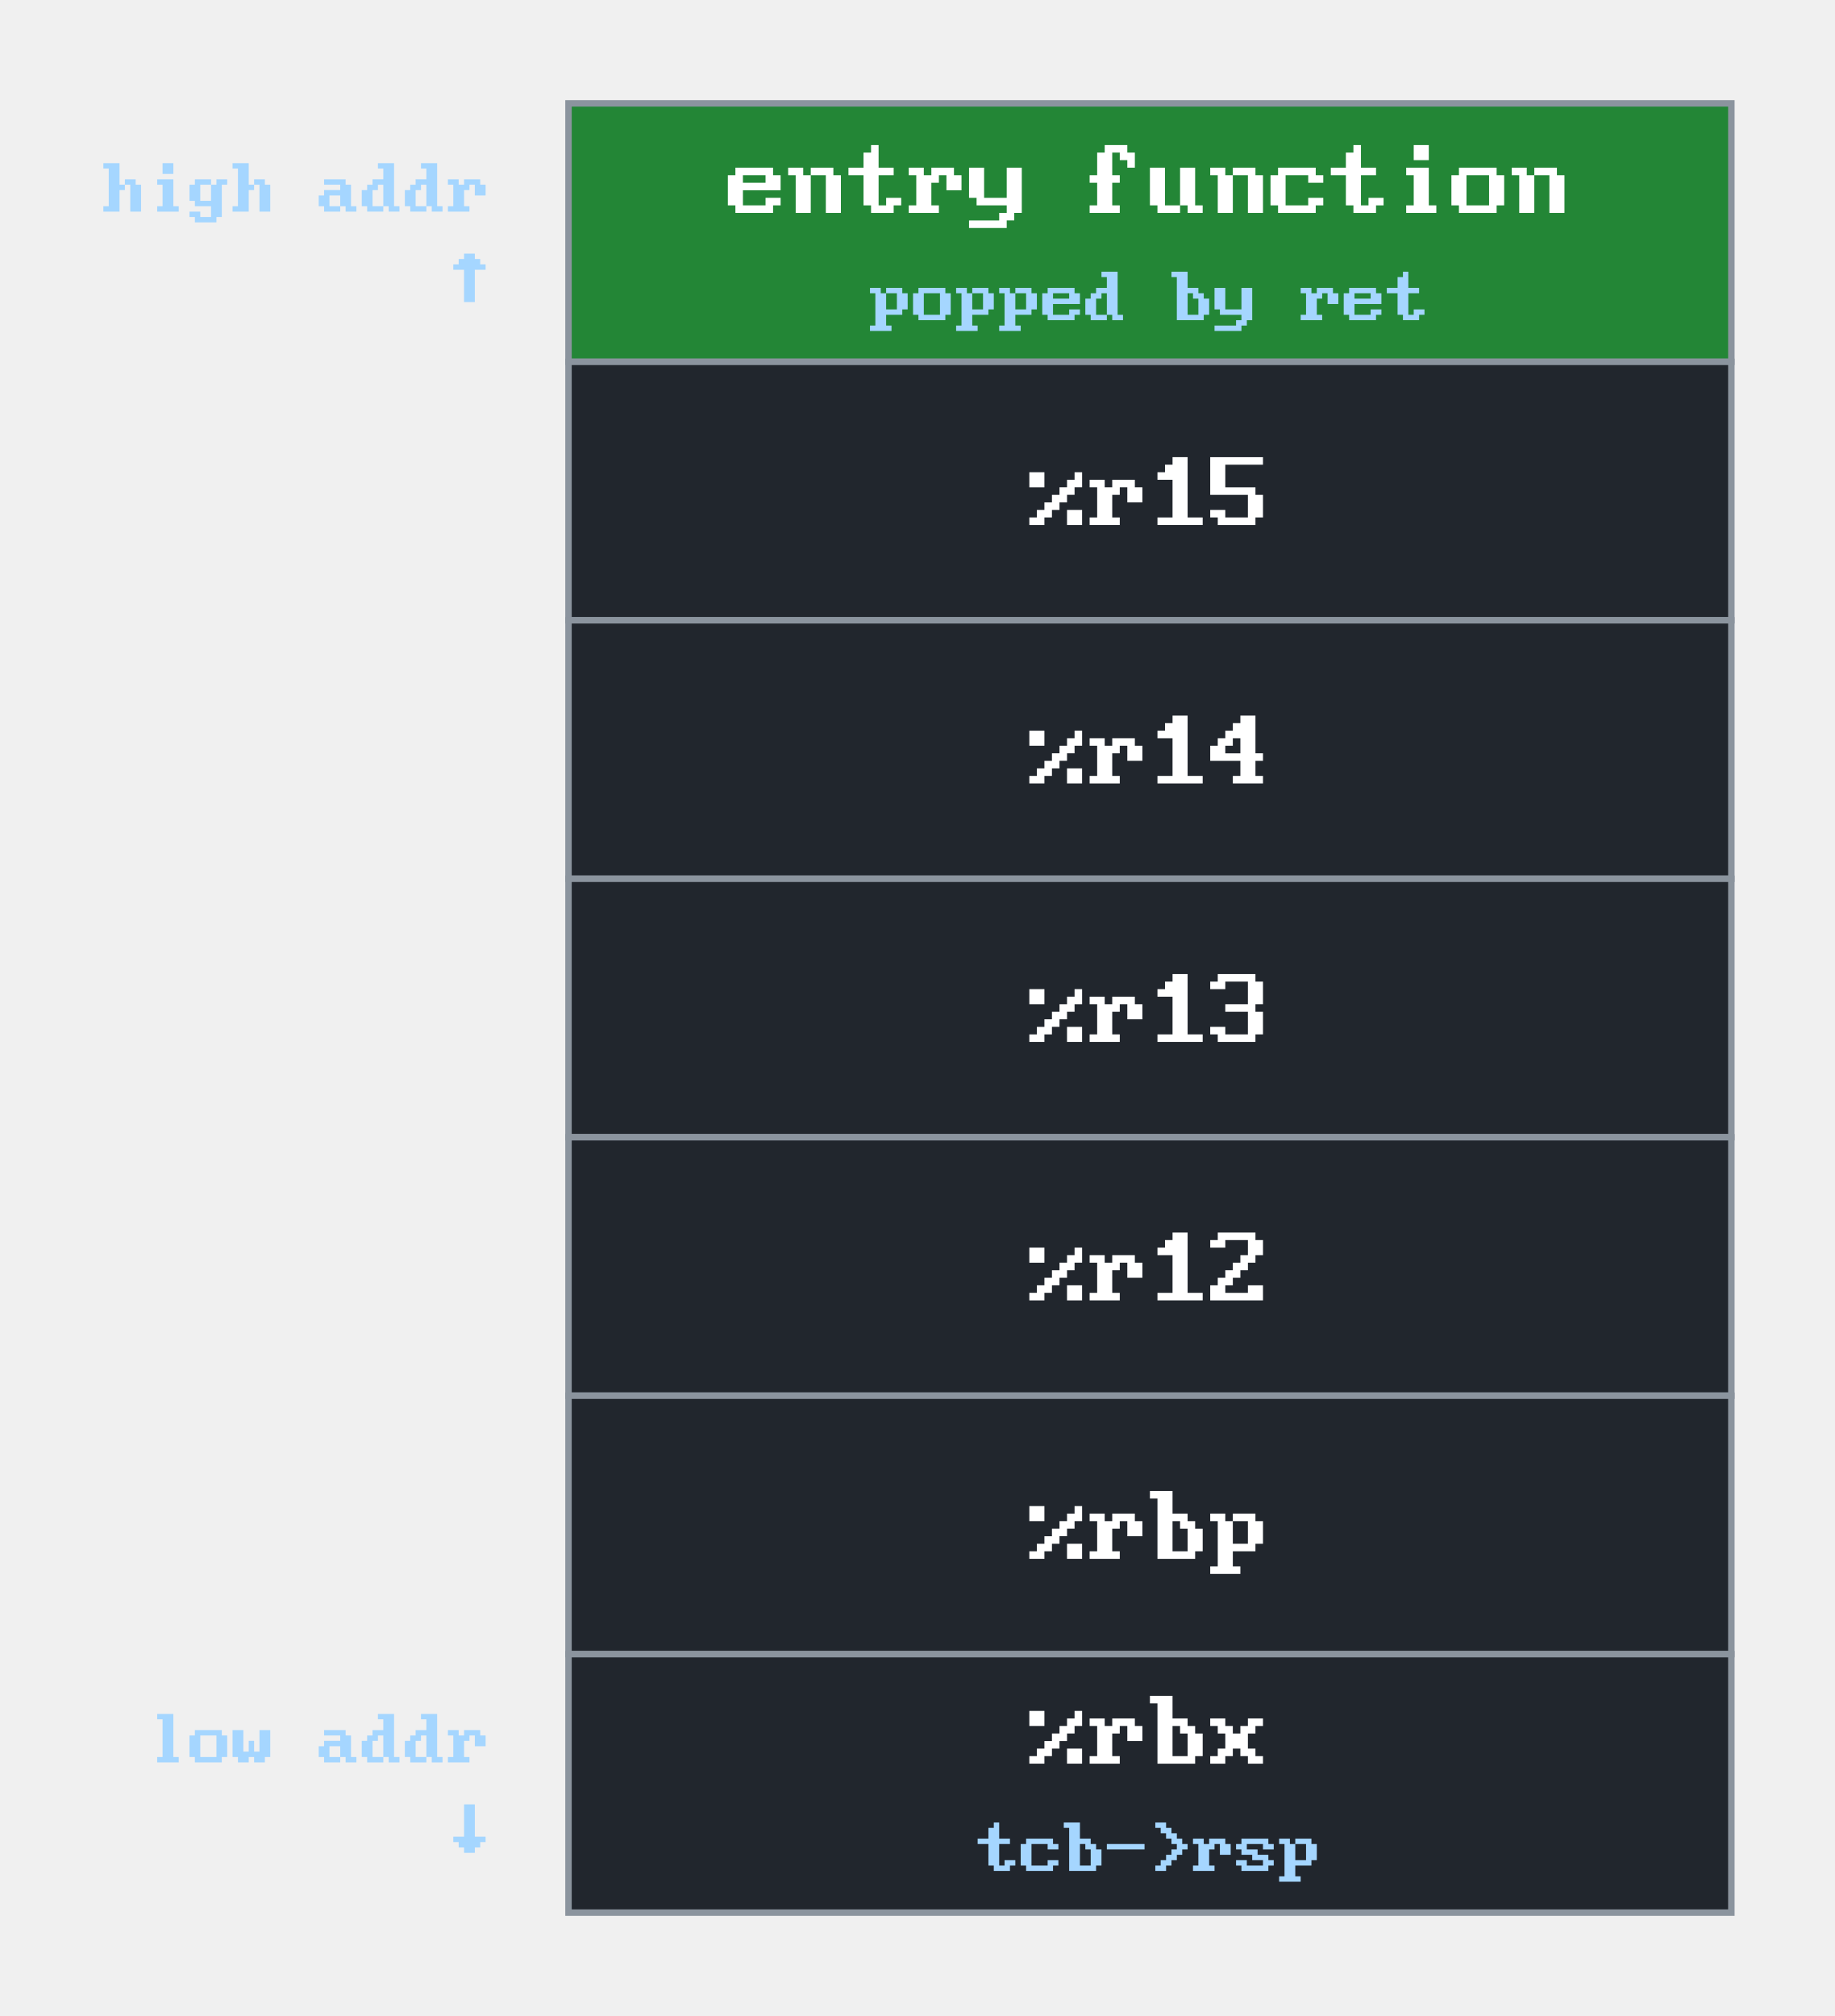
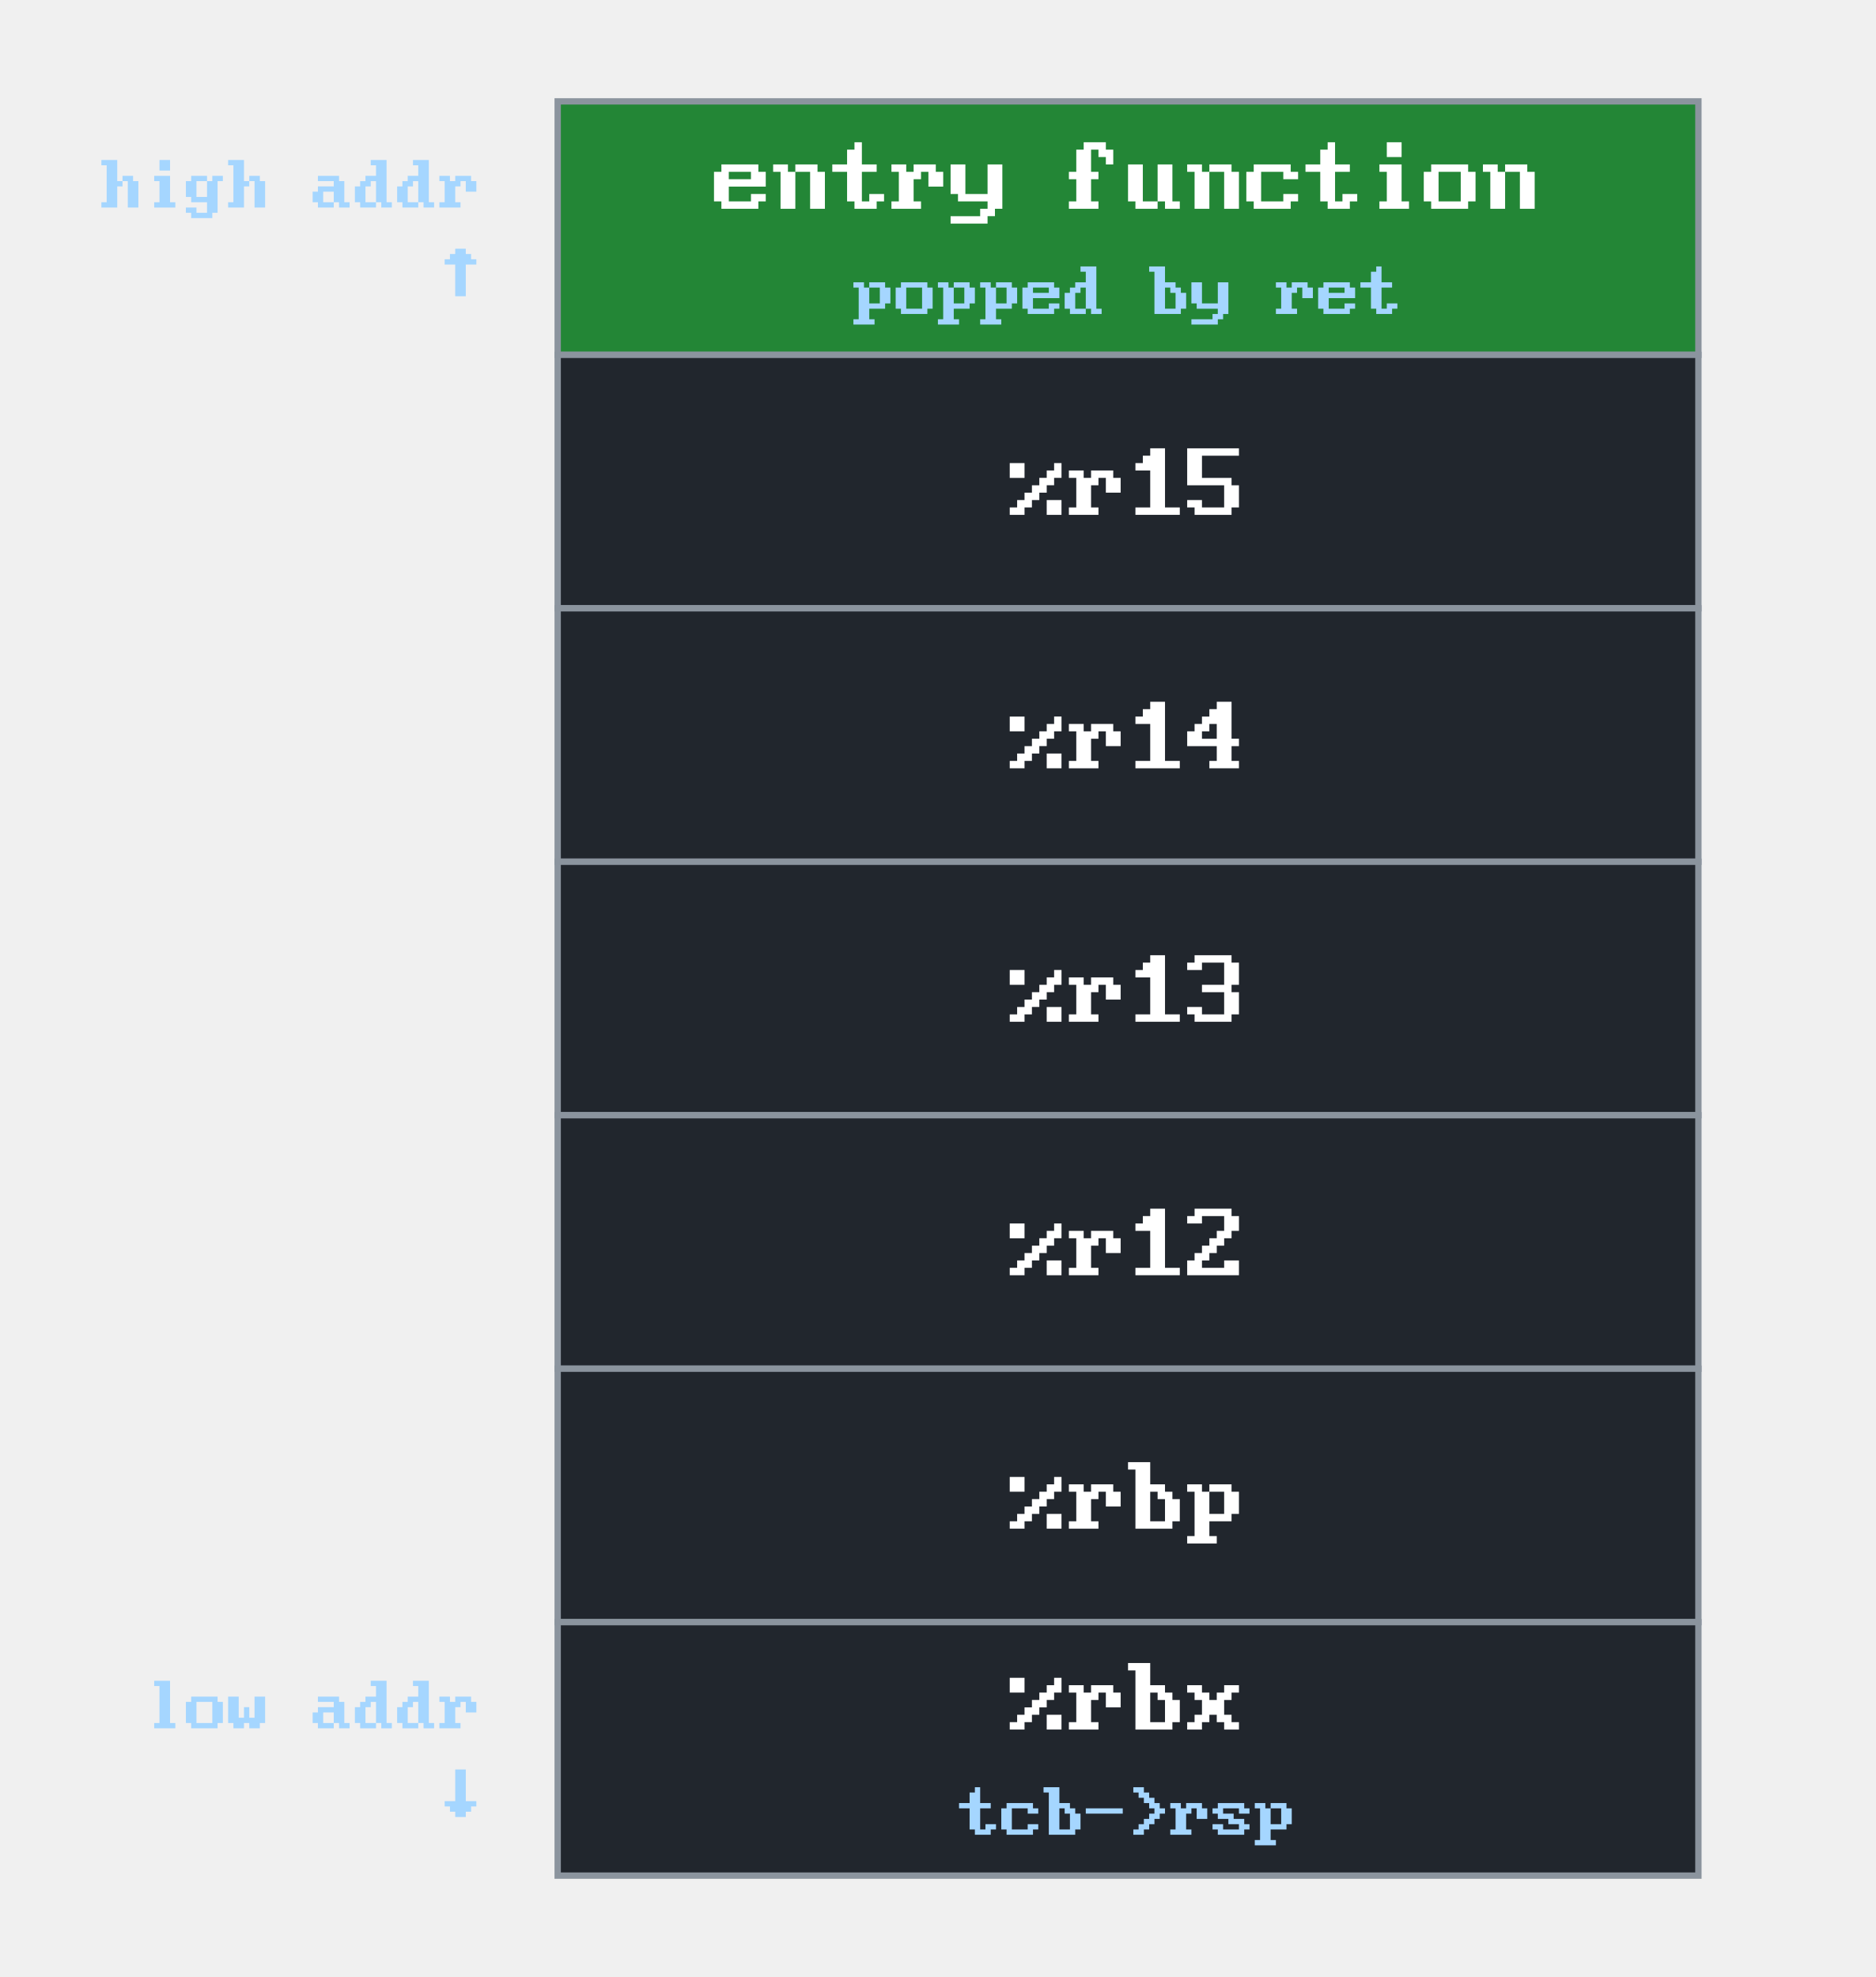
- <svg xmlns="http://www.w3.org/2000/svg" xmlns:xlink="http://www.w3.org/1999/xlink" class="typst-doc" viewBox="0 0 284 312" width="284pt" height="312pt">
+ <svg xmlns="http://www.w3.org/2000/svg" xmlns:xlink="http://www.w3.org/1999/xlink" class="typst-doc" viewBox="0 0 296 312" width="296pt" height="312pt">
  <g>
    <g class="typst-group">
      <g>
        <g class="typst-text" transform="matrix(1 0 0 -1 16 32.75)">
          <use xlink:href="#g8C15F01BCFB7D154E36E9EA07BA62C7C" x="0" y="0" fill="#a5d6ff" fill-rule="nonzero" />
          <use xlink:href="#g592AC7E10F885025BB79F8C3156372EB" x="6.667" y="0" fill="#a5d6ff" fill-rule="nonzero" />
          <use xlink:href="#g20F784D6656AF77B79329B477BD60B00" x="13.333" y="0" fill="#a5d6ff" fill-rule="nonzero" />
          <use xlink:href="#g8C15F01BCFB7D154E36E9EA07BA62C7C" x="20" y="0" fill="#a5d6ff" fill-rule="nonzero" />
          <use xlink:href="#g493AD34C2264C5DFC265B6B60A4606BF" x="33.333" y="0" fill="#a5d6ff" fill-rule="nonzero" />
          <use xlink:href="#g3AE8606C6E1D8AF31D92DA0FF7C34926" x="40" y="0" fill="#a5d6ff" fill-rule="nonzero" />
          <use xlink:href="#g3AE8606C6E1D8AF31D92DA0FF7C34926" x="46.667" y="0" fill="#a5d6ff" fill-rule="nonzero" />
          <use xlink:href="#g7769AABED4934FACB2AA118D75D4933A" x="53.333" y="0" fill="#a5d6ff" fill-rule="nonzero" />
        </g>
        <g class="typst-text" transform="matrix(1 0 0 -1 69.33333 46.75)">
          <use xlink:href="#gD60A8ECEE4A3536306B9DC0E0A1C459E" x="0" y="0" fill="#a5d6ff" fill-rule="nonzero" />
        </g>
        <path class="typst-shape" fill="#238636" fill-rule="nonzero" stroke="#8b949e" stroke-width="1" stroke-linecap="butt" stroke-linejoin="miter" stroke-miterlimit="4" transform="matrix(1 0 0 1 88 16)" d="M 0 0v 40 h 180 v -40 Z " />
        <g class="typst-text" transform="matrix(1 0 0 -1 112.6667 32.95)">
          <use xlink:href="#g91E8BDFB13DC5CC27F7FA635D859F618" x="0" y="0" fill="#ffffff" fill-rule="nonzero" />
          <use xlink:href="#g42178610C96C37130842B8EFA86974BE" x="9.333" y="0" fill="#ffffff" fill-rule="nonzero" />
          <use xlink:href="#g17128DC925FD840645B4F1835B0245E0" x="18.667" y="0" fill="#ffffff" fill-rule="nonzero" />
          <use xlink:href="#g5D52FC5AEA62DAAC7F7244E0492F308D" x="28" y="0" fill="#ffffff" fill-rule="nonzero" />
          <use xlink:href="#g29A4D0C5A0BAD80C0184C454029E341F" x="37.333" y="0" fill="#ffffff" fill-rule="nonzero" />
          <use xlink:href="#gA616D9181F0B5B25BC8DEF42A2EA01DC" x="56" y="0" fill="#ffffff" fill-rule="nonzero" />
          <use xlink:href="#g92444CC742C109AA39049C07D6E14945" x="65.333" y="0" fill="#ffffff" fill-rule="nonzero" />
          <use xlink:href="#g42178610C96C37130842B8EFA86974BE" x="74.667" y="0" fill="#ffffff" fill-rule="nonzero" />
          <use xlink:href="#g6A1B79DF8BD7BB8448207A024A3A4C83" x="84" y="0" fill="#ffffff" fill-rule="nonzero" />
          <use xlink:href="#g17128DC925FD840645B4F1835B0245E0" x="93.333" y="0" fill="#ffffff" fill-rule="nonzero" />
          <use xlink:href="#g92D16F4A554C18D99718355F55FD19AB" x="102.667" y="0" fill="#ffffff" fill-rule="nonzero" />
          <use xlink:href="#g7E46E3C9FA9DC61B6697E6C0870D8E9D" x="112" y="0" fill="#ffffff" fill-rule="nonzero" />
          <use xlink:href="#g42178610C96C37130842B8EFA86974BE" x="121.333" y="0" fill="#ffffff" fill-rule="nonzero" />
        </g>
        <g class="typst-text" transform="matrix(1 0 0 -1 134.6667 49.55)">
          <use xlink:href="#g91DDB194E863B5FBFCD3BC84E5C0237C" x="0" y="0" fill="#a5d6ff" fill-rule="nonzero" />
          <use xlink:href="#g2C52D09012E12039B7ECF0BDCF58AC1B" x="6.667" y="0" fill="#a5d6ff" fill-rule="nonzero" />
          <use xlink:href="#g91DDB194E863B5FBFCD3BC84E5C0237C" x="13.333" y="0" fill="#a5d6ff" fill-rule="nonzero" />
          <use xlink:href="#g91DDB194E863B5FBFCD3BC84E5C0237C" x="20" y="0" fill="#a5d6ff" fill-rule="nonzero" />
          <use xlink:href="#g471ACC1A246684B42B55DF8C1DB6DA98" x="26.667" y="0" fill="#a5d6ff" fill-rule="nonzero" />
          <use xlink:href="#g3AE8606C6E1D8AF31D92DA0FF7C34926" x="33.333" y="0" fill="#a5d6ff" fill-rule="nonzero" />
          <use xlink:href="#gBE56F15A7763E681CF0FEB3727E8FA87" x="46.667" y="0" fill="#a5d6ff" fill-rule="nonzero" />
          <use xlink:href="#gE77ABB4AA33E1E01AE1AA9F58BF4266E" x="53.333" y="0" fill="#a5d6ff" fill-rule="nonzero" />
          <use xlink:href="#g7769AABED4934FACB2AA118D75D4933A" x="66.667" y="0" fill="#a5d6ff" fill-rule="nonzero" />
          <use xlink:href="#g471ACC1A246684B42B55DF8C1DB6DA98" x="73.333" y="0" fill="#a5d6ff" fill-rule="nonzero" />
          <use xlink:href="#g670E35F5041C5D59E460C07EFF663B48" x="80" y="0" fill="#a5d6ff" fill-rule="nonzero" />
        </g>
        <g class="typst-group">
          <g>
            <path class="typst-shape" fill="#21262d" fill-rule="nonzero" stroke="#8b949e" stroke-width="1" stroke-linecap="butt" stroke-linejoin="miter" stroke-miterlimit="4" transform="matrix(1 0 0 1 88 56)" d="M 0 0v 40 h 180 v -40 Z " />
            <g class="typst-text" transform="matrix(1 0 0 -1 159.3333 81.25)">
              <use xlink:href="#g20D2E65A8E9C59F805D9160AA349A0F6" x="0" y="0" fill="#ffffff" fill-rule="nonzero" />
              <use xlink:href="#g5D52FC5AEA62DAAC7F7244E0492F308D" x="9.333" y="0" fill="#ffffff" fill-rule="nonzero" />
              <use xlink:href="#gF7D4DC46A9A84624A1C06292A58F8F8A" x="18.667" y="0" fill="#ffffff" fill-rule="nonzero" />
              <use xlink:href="#gBCEB2A3AEDF2DD4B918DE97676070F8A" x="28" y="0" fill="#ffffff" fill-rule="nonzero" />
            </g>
          </g>
        </g>
        <g class="typst-group">
          <g>
            <path class="typst-shape" fill="#21262d" fill-rule="nonzero" stroke="#8b949e" stroke-width="1" stroke-linecap="butt" stroke-linejoin="miter" stroke-miterlimit="4" transform="matrix(1 0 0 1 88 96)" d="M 0 0v 40 h 180 v -40 Z " />
            <g class="typst-text" transform="matrix(1 0 0 -1 159.3333 121.25)">
              <use xlink:href="#g20D2E65A8E9C59F805D9160AA349A0F6" x="0" y="0" fill="#ffffff" fill-rule="nonzero" />
              <use xlink:href="#g5D52FC5AEA62DAAC7F7244E0492F308D" x="9.333" y="0" fill="#ffffff" fill-rule="nonzero" />
              <use xlink:href="#gF7D4DC46A9A84624A1C06292A58F8F8A" x="18.667" y="0" fill="#ffffff" fill-rule="nonzero" />
              <use xlink:href="#gE3C363E3D5CF17C5BA16F8E2C9C2826B" x="28" y="0" fill="#ffffff" fill-rule="nonzero" />
            </g>
          </g>
        </g>
        <g class="typst-group">
          <g>
            <path class="typst-shape" fill="#21262d" fill-rule="nonzero" stroke="#8b949e" stroke-width="1" stroke-linecap="butt" stroke-linejoin="miter" stroke-miterlimit="4" transform="matrix(1 0 0 1 88 136)" d="M 0 0v 40 h 180 v -40 Z " />
            <g class="typst-text" transform="matrix(1 0 0 -1 159.3333 161.25)">
              <use xlink:href="#g20D2E65A8E9C59F805D9160AA349A0F6" x="0" y="0" fill="#ffffff" fill-rule="nonzero" />
              <use xlink:href="#g5D52FC5AEA62DAAC7F7244E0492F308D" x="9.333" y="0" fill="#ffffff" fill-rule="nonzero" />
              <use xlink:href="#gF7D4DC46A9A84624A1C06292A58F8F8A" x="18.667" y="0" fill="#ffffff" fill-rule="nonzero" />
              <use xlink:href="#gECEC6FDBF0DF2FE71855280C1768F73" x="28" y="0" fill="#ffffff" fill-rule="nonzero" />
            </g>
          </g>
        </g>
        <g class="typst-group">
          <g>
            <path class="typst-shape" fill="#21262d" fill-rule="nonzero" stroke="#8b949e" stroke-width="1" stroke-linecap="butt" stroke-linejoin="miter" stroke-miterlimit="4" transform="matrix(1 0 0 1 88 176)" d="M 0 0v 40 h 180 v -40 Z " />
            <g class="typst-text" transform="matrix(1 0 0 -1 159.3333 201.25)">
              <use xlink:href="#g20D2E65A8E9C59F805D9160AA349A0F6" x="0" y="0" fill="#ffffff" fill-rule="nonzero" />
              <use xlink:href="#g5D52FC5AEA62DAAC7F7244E0492F308D" x="9.333" y="0" fill="#ffffff" fill-rule="nonzero" />
              <use xlink:href="#gF7D4DC46A9A84624A1C06292A58F8F8A" x="18.667" y="0" fill="#ffffff" fill-rule="nonzero" />
              <use xlink:href="#g7BC38CB7962394FA0052F2500D2B4352" x="28" y="0" fill="#ffffff" fill-rule="nonzero" />
            </g>
          </g>
        </g>
        <g class="typst-group">
          <g>
            <path class="typst-shape" fill="#21262d" fill-rule="nonzero" stroke="#8b949e" stroke-width="1" stroke-linecap="butt" stroke-linejoin="miter" stroke-miterlimit="4" transform="matrix(1 0 0 1 88 216)" d="M 0 0v 40 h 180 v -40 Z " />
            <g class="typst-text" transform="matrix(1 0 0 -1 159.3333 241.25)">
              <use xlink:href="#g20D2E65A8E9C59F805D9160AA349A0F6" x="0" y="0" fill="#ffffff" fill-rule="nonzero" />
              <use xlink:href="#g5D52FC5AEA62DAAC7F7244E0492F308D" x="9.333" y="0" fill="#ffffff" fill-rule="nonzero" />
              <use xlink:href="#g84B980FE9700E68074725196FE201B23" x="18.667" y="0" fill="#ffffff" fill-rule="nonzero" />
              <use xlink:href="#gCF5BB21970CF4736E00452CDE75A23F6" x="28" y="0" fill="#ffffff" fill-rule="nonzero" />
            </g>
          </g>
        </g>
        <g class="typst-group">
          <g>
            <g class="typst-text" transform="matrix(1 0 0 -1 22.66667 272.75)">
              <use xlink:href="#gF73006EE378FFE8ABD7F678B4C8F245D" x="0" y="0" fill="#a5d6ff" fill-rule="nonzero" />
              <use xlink:href="#g2C52D09012E12039B7ECF0BDCF58AC1B" x="6.667" y="0" fill="#a5d6ff" fill-rule="nonzero" />
              <use xlink:href="#g6BFD4B06D287ACFF7F57D3FD1D6045A1" x="13.333" y="0" fill="#a5d6ff" fill-rule="nonzero" />
              <use xlink:href="#g493AD34C2264C5DFC265B6B60A4606BF" x="26.667" y="0" fill="#a5d6ff" fill-rule="nonzero" />
              <use xlink:href="#g3AE8606C6E1D8AF31D92DA0FF7C34926" x="33.333" y="0" fill="#a5d6ff" fill-rule="nonzero" />
              <use xlink:href="#g3AE8606C6E1D8AF31D92DA0FF7C34926" x="40" y="0" fill="#a5d6ff" fill-rule="nonzero" />
              <use xlink:href="#g7769AABED4934FACB2AA118D75D4933A" x="46.667" y="0" fill="#a5d6ff" fill-rule="nonzero" />
            </g>
            <g class="typst-text" transform="matrix(1 0 0 -1 69.33333 286.75)">
              <use xlink:href="#g408F327B9E11D2408DEB4409F19BA572" x="0" y="0" fill="#a5d6ff" fill-rule="nonzero" />
            </g>
            <path class="typst-shape" fill="#21262d" fill-rule="nonzero" stroke="#8b949e" stroke-width="1" stroke-linecap="butt" stroke-linejoin="miter" stroke-miterlimit="4" transform="matrix(1 0 0 1 88 256)" d="M 0 0v 40 h 180 v -40 Z " />
            <g class="typst-text" transform="matrix(1 0 0 -1 159.3333 272.95)">
              <use xlink:href="#g20D2E65A8E9C59F805D9160AA349A0F6" x="0" y="0" fill="#ffffff" fill-rule="nonzero" />
              <use xlink:href="#g5D52FC5AEA62DAAC7F7244E0492F308D" x="9.333" y="0" fill="#ffffff" fill-rule="nonzero" />
              <use xlink:href="#g84B980FE9700E68074725196FE201B23" x="18.667" y="0" fill="#ffffff" fill-rule="nonzero" />
              <use xlink:href="#g8E13DA350357F5A01CE6B0D0002D3D75" x="28" y="0" fill="#ffffff" fill-rule="nonzero" />
            </g>
            <g class="typst-text" transform="matrix(1 0 0 -1 151.3333 289.55)">
              <use xlink:href="#g670E35F5041C5D59E460C07EFF663B48" x="0" y="0" fill="#a5d6ff" fill-rule="nonzero" />
              <use xlink:href="#g4CCDC4C6515D309A3BB86239AC5EC5F2" x="6.667" y="0" fill="#a5d6ff" fill-rule="nonzero" />
              <use xlink:href="#gBE56F15A7763E681CF0FEB3727E8FA87" x="13.333" y="0" fill="#a5d6ff" fill-rule="nonzero" />
              <use xlink:href="#g4AA512096B5498FD510CAC448BD73158" x="20" y="0" fill="#a5d6ff" fill-rule="nonzero" />
              <use xlink:href="#gE2B2E00D277FE02CD0E4B61C6A1BF18" x="26.667" y="0" fill="#a5d6ff" fill-rule="nonzero" />
              <use xlink:href="#g7769AABED4934FACB2AA118D75D4933A" x="33.333" y="0" fill="#a5d6ff" fill-rule="nonzero" />
              <use xlink:href="#gA384E0B7497386BD2AC02E423DA2FE15" x="40" y="0" fill="#a5d6ff" fill-rule="nonzero" />
              <use xlink:href="#g91DDB194E863B5FBFCD3BC84E5C0237C" x="46.667" y="0" fill="#a5d6ff" fill-rule="nonzero" />
            </g>
          </g>
        </g>
      </g>
    </g>
  </g>
  <defs id="glyph">
    <symbol id="g8C15F01BCFB7D154E36E9EA07BA62C7C" overflow="visible">
      <path d="M 0 0v 0.833 h 0.833 v 5.833 h -0.833 v 0.833 h 2.5 v -3.333 h 0.833 v -0.833 h -0.833 v -3.333 h -2.5 Z m 3.333 4.167 v 0.833 h 1.667 v -0.833 h 0.833 v -4.167 h -1.667 v 4.167 h -0.833 Z " />
    </symbol>
    <symbol id="g592AC7E10F885025BB79F8C3156372EB" overflow="visible">
      <path d="M 0 0m 1.667 0 v 0.833 h 0.833 v 3.333 h -0.833 v 0.833 h 2.5 v -4.167 h 0.833 v -0.833 h -3.333 Z m 0.833 5.833 v 1.667 h 1.667 v -1.667 h -1.667 Z " />
    </symbol>
    <symbol id="g20F784D6656AF77B79329B477BD60B00" overflow="visible">
      <path d="M 0 0m 0 -0.833 v 0.833 h 1.667 v -0.833 h 1.667 v 1.667 h -2.5 v 0.833 h -0.833 v 2.5 h 0.833 v 0.833 h 2.5 v -0.833 h -1.667 v -2.5 h 1.667 v 2.5 h 0.833 v 0.833 h 1.667 v -0.833 h -0.833 v -5 h -0.833 v -0.833 h -3.333 v 0.833 h -0.833 Z " />
    </symbol>
    <symbol id="g493AD34C2264C5DFC265B6B60A4606BF" overflow="visible">
      <path d="M 0 0m 0 0.833 v 1.667 h 0.833 v 0.833 h 2.5 v 0.833 h -2.5 v 0.833 h 3.333 v -0.833 h 0.833 v -3.333 h 0.833 v -0.833 h -1.667 v 0.833 h -0.833 v 1.667 h -1.667 v -1.667 h 1.667 v -0.833 h -2.5 v 0.833 h -0.833 Z " />
    </symbol>
    <symbol id="g3AE8606C6E1D8AF31D92DA0FF7C34926" overflow="visible">
      <path d="M 0 0m 0 0.833 v 2.5 h 0.833 v 0.833 h 0.833 v 0.833 h 1.667 v 1.667 h -0.833 v 0.833 h 2.5 v -6.667 h 0.833 v -0.833 h -1.667 v 0.833 h -0.833 v 3.333 h -0.833 v -0.833 h -0.833 v -2.5 h 1.667 v -0.833 h -2.5 v 0.833 h -0.833 Z " />
    </symbol>
    <symbol id="g7769AABED4934FACB2AA118D75D4933A" overflow="visible">
      <path d="M 0 0v 0.833 h 0.833 v 3.333 h -0.833 v 0.833 h 1.667 v -0.833 h 0.833 v 0.833 h 2.5 v -0.833 h 0.833 v -1.667 h -1.667 v 1.667 h -0.833 v -0.833 h -0.833 v -2.5 h 0.833 v -0.833 h -3.333 Z " />
    </symbol>
    <symbol id="gD60A8ECEE4A3536306B9DC0E0A1C459E" overflow="visible">
      <path d="M 0 0m 0.833 5 v 0.833 h 0.833 v 0.833 h 0.833 v 0.833 h 1.667 v -0.833 h 0.833 v -0.833 h 0.833 v -0.833 h -1.667 v -5 h -1.667 v 5 h -1.667 Z " />
    </symbol>
    <symbol id="g91E8BDFB13DC5CC27F7FA635D859F618" overflow="visible">
      <path d="M 0 0m 0 1.167 v 4.667 h 1.167 v 1.167 h 5.833 v -1.167 h 1.167 v -2.333 h -5.833 v -2.333 h 3.5 v 1.167 h 2.333 v -1.167 h -1.167 v -1.167 h -5.833 v 1.167 h -1.167 Z m 2.333 4.667 v -1.167 h 3.5 v 1.167 h -3.5 Z " />
    </symbol>
    <symbol id="g42178610C96C37130842B8EFA86974BE" overflow="visible">
      <path d="M 0 0m 0 5.833 v 1.167 h 2.333 v -1.167 h 1.167 v -5.833 h -2.333 v 5.833 h -1.167 Z m 3.5 0 v 1.167 h 3.5 v -1.167 h 1.167 v -5.833 h -2.333 v 5.833 h -2.333 Z " />
    </symbol>
    <symbol id="g17128DC925FD840645B4F1835B0245E0" overflow="visible">
      <path d="M 0 0m 0 5.833 v 1.167 h 2.333 v 2.333 h 1.167 v 1.167 h 1.167 v -3.5 h 2.333 v -1.167 h -2.333 v -4.667 h 1.167 v 1.167 h 2.333 v -1.167 h -1.167 v -1.167 h -3.5 v 1.167 h -1.167 v 4.667 h -2.333 Z " />
    </symbol>
    <symbol id="g5D52FC5AEA62DAAC7F7244E0492F308D" overflow="visible">
      <path d="M 0 0v 1.167 h 1.167 v 4.667 h -1.167 v 1.167 h 2.333 v -1.167 h 1.167 v 1.167 h 3.5 v -1.167 h 1.167 v -2.333 h -2.333 v 2.333 h -1.167 v -1.167 h -1.167 v -3.5 h 1.167 v -1.167 h -4.667 Z " />
    </symbol>
    <symbol id="g29A4D0C5A0BAD80C0184C454029E341F" overflow="visible">
      <path d="M 0 0m 0 -2.333 v 1.167 h 4.667 v 1.167 h 1.167 v 1.167 h -4.667 v 1.167 h -1.167 v 4.667 h 2.333 v -4.667 h 3.5 v 4.667 h 2.333 v -7 h -1.167 v -1.167 h -1.167 v -1.167 h -5.833 Z " />
    </symbol>
    <symbol id="gA616D9181F0B5B25BC8DEF42A2EA01DC" overflow="visible">
      <path d="M 0 0v 1.167 h 1.167 v 3.5 h -1.167 v 1.167 h 1.167 v 3.5 h 1.167 v 1.167 h 3.5 v -1.167 h 1.167 v -2.333 h -1.167 v 1.167 h -1.167 v 1.167 h -1.167 v -3.5 h 1.167 v -1.167 h -1.167 v -3.5 h 1.167 v -1.167 h -4.667 Z " />
    </symbol>
    <symbol id="g92444CC742C109AA39049C07D6E14945" overflow="visible">
      <path d="M 0 0m 0 1.167 v 5.833 h 2.333 v -5.833 h 2.333 v -1.167 h -3.5 v 1.167 h -1.167 Z m 4.667 0 v 5.833 h 2.333 v -5.833 h 1.167 v -1.167 h -2.333 v 1.167 h -1.167 Z " />
    </symbol>
    <symbol id="g6A1B79DF8BD7BB8448207A024A3A4C83" overflow="visible">
      <path d="M 0 0m 0 1.167 v 4.667 h 1.167 v 1.167 h 5.833 v -1.167 h 1.167 v -1.167 h -2.333 v 1.167 h -3.5 v -4.667 h 3.5 v 1.167 h 2.333 v -1.167 h -1.167 v -1.167 h -5.833 v 1.167 h -1.167 Z " />
    </symbol>
    <symbol id="g92D16F4A554C18D99718355F55FD19AB" overflow="visible">
      <path d="M 0 0m 2.333 0 v 1.167 h 1.167 v 4.667 h -1.167 v 1.167 h 3.5 v -5.833 h 1.167 v -1.167 h -4.667 Z m 1.167 8.167 v 2.333 h 2.333 v -2.333 h -2.333 Z " />
    </symbol>
    <symbol id="g7E46E3C9FA9DC61B6697E6C0870D8E9D" overflow="visible">
      <path d="M 0 0m 0 1.167 v 4.667 h 1.167 v 1.167 h 5.833 v -1.167 h 1.167 v -4.667 h -1.167 v -1.167 h -5.833 v 1.167 h -1.167 Z m 2.333 0 h 3.5 v 4.667 h -3.5 v -4.667 Z " />
    </symbol>
    <symbol id="g91DDB194E863B5FBFCD3BC84E5C0237C" overflow="visible">
      <path d="M 0 0m 0 -1.667 v 0.833 h 0.833 v 5 h -0.833 v 0.833 h 1.667 v -0.833 h 0.833 v -2.5 h 1.667 v 2.5 h -1.667 v 0.833 h 2.5 v -0.833 h 0.833 v -2.5 h -0.833 v -0.833 h -2.5 v -1.667 h 0.833 v -0.833 h -3.333 Z " />
    </symbol>
    <symbol id="g2C52D09012E12039B7ECF0BDCF58AC1B" overflow="visible">
      <path d="M 0 0m 0 0.833 v 3.333 h 0.833 v 0.833 h 4.167 v -0.833 h 0.833 v -3.333 h -0.833 v -0.833 h -4.167 v 0.833 h -0.833 Z m 1.667 0 h 2.5 v 3.333 h -2.5 v -3.333 Z " />
    </symbol>
    <symbol id="g471ACC1A246684B42B55DF8C1DB6DA98" overflow="visible">
      <path d="M 0 0m 0 0.833 v 3.333 h 0.833 v 0.833 h 4.167 v -0.833 h 0.833 v -1.667 h -4.167 v -1.667 h 2.5 v 0.833 h 1.667 v -0.833 h -0.833 v -0.833 h -4.167 v 0.833 h -0.833 Z m 1.667 3.333 v -0.833 h 2.5 v 0.833 h -2.5 Z " />
    </symbol>
    <symbol id="gBE56F15A7763E681CF0FEB3727E8FA87" overflow="visible">
      <path d="M 0 0m 0 6.667 v 0.833 h 2.5 v -2.5 h 1.667 v -0.833 h 0.833 v -0.833 h 0.833 v -2.5 h -0.833 v -0.833 h -4.167 v 6.667 h -0.833 Z m 2.5 -5.833 h 1.667 v 2.5 h -0.833 v 0.833 h -0.833 v -3.333 Z " />
    </symbol>
    <symbol id="gE77ABB4AA33E1E01AE1AA9F58BF4266E" overflow="visible">
      <path d="M 0 0m 0 -1.667 v 0.833 h 3.333 v 0.833 h 0.833 v 0.833 h -3.333 v 0.833 h -0.833 v 3.333 h 1.667 v -3.333 h 2.5 v 3.333 h 1.667 v -5 h -0.833 v -0.833 h -0.833 v -0.833 h -4.167 Z " />
    </symbol>
    <symbol id="g670E35F5041C5D59E460C07EFF663B48" overflow="visible">
      <path d="M 0 0m 0 4.167 v 0.833 h 1.667 v 1.667 h 0.833 v 0.833 h 0.833 v -2.5 h 1.667 v -0.833 h -1.667 v -3.333 h 0.833 v 0.833 h 1.667 v -0.833 h -0.833 v -0.833 h -2.5 v 0.833 h -0.833 v 3.333 h -1.667 Z " />
    </symbol>
    <symbol id="g20D2E65A8E9C59F805D9160AA349A0F6" overflow="visible">
      <path d="M 0 0v 1.167 h 1.167 v 1.167 h 1.167 v 1.167 h 1.167 v 1.167 h 1.167 v 1.167 h 1.167 v 1.167 h 1.167 v 1.167 h 1.167 v -2.333 h -1.167 v -1.167 h -1.167 v -1.167 h -1.167 v -1.167 h -1.167 v -1.167 h -1.167 v -1.167 h -2.333 Z m 0 5.833 v 2.333 h 2.333 v -2.333 h -2.333 Z m 5.833 -3.5 h 2.333 v -2.333 h -2.333 v 2.333 Z " />
    </symbol>
    <symbol id="gF7D4DC46A9A84624A1C06292A58F8F8A" overflow="visible">
      <path d="M 0 0m 1.167 0 v 1.167 h 2.333 v 5.833 h -2.333 v 1.167 h 1.167 v 1.167 h 1.167 v 1.167 h 2.333 v -9.333 h 2.333 v -1.167 h -7 Z " />
    </symbol>
    <symbol id="gBCEB2A3AEDF2DD4B918DE97676070F8A" overflow="visible">
      <path d="M 0 0m 0 1.167 v 1.167 h 2.333 v -1.167 h 3.5 v 3.5 h -5.833 v 5.833 h 8.167 v -1.167 h -5.833 v -3.5 h 4.667 v -1.167 h 1.167 v -3.5 h -1.167 v -1.167 h -5.833 v 1.167 h -1.167 Z " />
    </symbol>
    <symbol id="gE3C363E3D5CF17C5BA16F8E2C9C2826B" overflow="visible">
      <path d="M 0 0m 0 5.833 h 1.167 v 1.167 h 1.167 v 1.167 h 1.167 v 1.167 h 1.167 v 1.167 h 2.333 v -5.833 h 1.167 v -1.167 h -1.167 v -2.333 h 1.167 v -1.167 h -4.667 v 1.167 h 1.167 v 2.333 h -4.667 v 2.333 Z m 2.333 0 v -1.167 h 2.333 v 2.333 h -1.167 v -1.167 h -1.167 Z " />
    </symbol>
    <symbol id="gECEC6FDBF0DF2FE71855280C1768F73" overflow="visible">
      <path d="M 0 0m 0 1.167 v 1.167 h 2.333 v -1.167 h 3.5 v 3.5 h -3.5 v 1.167 h 3.5 v 3.5 h -3.5 v -1.167 h -2.333 v 1.167 h 1.167 v 1.167 h 5.833 v -1.167 h 1.167 v -3.5 h -1.167 v -1.167 h 1.167 v -3.5 h -1.167 v -1.167 h -5.833 v 1.167 h -1.167 Z " />
    </symbol>
    <symbol id="g7BC38CB7962394FA0052F2500D2B4352" overflow="visible">
      <path d="M 0 0m 0 2.333 h 1.167 v 1.167 h 1.167 v 1.167 h 1.167 v 1.167 h 1.167 v 1.167 h 1.167 v 2.333 h -3.5 v -1.167 h -2.333 v 1.167 h 1.167 v 1.167 h 5.833 v -1.167 h 1.167 v -2.333 h -1.167 v -1.167 h -1.167 v -1.167 h -1.167 v -1.167 h -1.167 v -1.167 h -1.167 v -1.167 h 3.5 v 1.167 h 2.333 v -2.333 h -8.167 v 2.333 Z " />
    </symbol>
    <symbol id="g84B980FE9700E68074725196FE201B23" overflow="visible">
      <path d="M 0 0m 0 9.333 v 1.167 h 3.5 v -3.5 h 2.333 v -1.167 h 1.167 v -1.167 h 1.167 v -3.5 h -1.167 v -1.167 h -5.833 v 9.333 h -1.167 Z m 3.5 -8.167 h 2.333 v 3.5 h -1.167 v 1.167 h -1.167 v -4.667 Z " />
    </symbol>
    <symbol id="gCF5BB21970CF4736E00452CDE75A23F6" overflow="visible">
      <path d="M 0 0m 0 -2.333 v 1.167 h 1.167 v 7 h -1.167 v 1.167 h 2.333 v -1.167 h 1.167 v -3.5 h 2.333 v 3.5 h -2.333 v 1.167 h 3.5 v -1.167 h 1.167 v -3.5 h -1.167 v -1.167 h -3.5 v -2.333 h 1.167 v -1.167 h -4.667 Z " />
    </symbol>
    <symbol id="gF73006EE378FFE8ABD7F678B4C8F245D" overflow="visible">
      <path d="M 0 0m 4.167 0.833 h 0.833 v -0.833 h -3.333 v 0.833 h 0.833 v 5.833 h -0.833 v 0.833 h 2.5 v -6.667 Z " />
    </symbol>
    <symbol id="g6BFD4B06D287ACFF7F57D3FD1D6045A1" overflow="visible">
      <path d="M 0 0m 0 0.833 v 4.167 h 1.667 v -3.333 h 0.833 v 1.667 h 0.833 v -1.667 h 0.833 v 3.333 h 1.667 v -4.167 h -0.833 v -0.833 h -1.667 v 0.833 h -0.833 v -0.833 h -1.667 v 0.833 h -0.833 Z " />
    </symbol>
    <symbol id="g408F327B9E11D2408DEB4409F19BA572" overflow="visible">
      <path d="M 0 0m 0.833 1.667 v 0.833 h 1.667 v 5 h 1.667 v -5 h 1.667 v -0.833 h -0.833 v -0.833 h -0.833 v -0.833 h -1.667 v 0.833 h -0.833 v 0.833 h -0.833 Z " />
    </symbol>
    <symbol id="g8E13DA350357F5A01CE6B0D0002D3D75" overflow="visible">
      <path d="M 0 0v 1.167 h 1.167 v 1.167 h 1.167 v 2.333 h -1.167 v 1.167 h -1.167 v 1.167 h 2.333 v -1.167 h 1.167 v -1.167 h 1.167 v 1.167 h 1.167 v 1.167 h 2.333 v -1.167 h -1.167 v -1.167 h -1.167 v -2.333 h 1.167 v -1.167 h 1.167 v -1.167 h -2.333 v 1.167 h -1.167 v 1.167 h -1.167 v -1.167 h -1.167 v -1.167 h -2.333 Z " />
    </symbol>
    <symbol id="g4CCDC4C6515D309A3BB86239AC5EC5F2" overflow="visible">
      <path d="M 0 0m 0 0.833 v 3.333 h 0.833 v 0.833 h 4.167 v -0.833 h 0.833 v -0.833 h -1.667 v 0.833 h -2.5 v -3.333 h 2.5 v 0.833 h 1.667 v -0.833 h -0.833 v -0.833 h -4.167 v 0.833 h -0.833 Z " />
    </symbol>
    <symbol id="g4AA512096B5498FD510CAC448BD73158" overflow="visible">
      <path d="M 0 0m 0 3.333 v 0.833 h 5.833 v -0.833 h -5.833 Z " />
    </symbol>
    <symbol id="gE2B2E00D277FE02CD0E4B61C6A1BF18" overflow="visible">
      <path d="M 0 0m 1.667 0.833 v 0.833 h 0.833 v 0.833 h 0.833 v 0.833 h 0.833 v 0.833 h -0.833 v 0.833 h -0.833 v 0.833 h -0.833 v 0.833 h -0.833 v 0.833 h 1.667 v -0.833 h 0.833 v -0.833 h 0.833 v -0.833 h 0.833 v -0.833 h 0.833 v -0.833 h -0.833 v -0.833 h -0.833 v -0.833 h -0.833 v -0.833 h -0.833 v -0.833 h -1.667 v 0.833 h 0.833 Z " />
    </symbol>
    <symbol id="gA384E0B7497386BD2AC02E423DA2FE15" overflow="visible">
      <path d="M 0 0m 0 0.833 v 0.833 h 1.667 v -0.833 h 2.5 v 0.833 h -1.667 v 0.833 h -1.667 v 0.833 h -0.833 v 0.833 h 0.833 v 0.833 h 4.167 v -0.833 h 0.833 v -0.833 h -1.667 v 0.833 h -2.5 v -0.833 h 1.667 v -0.833 h 1.667 v -0.833 h 0.833 v -0.833 h -0.833 v -0.833 h -4.167 v 0.833 h -0.833 Z " />
    </symbol>
  </defs>
</svg>
